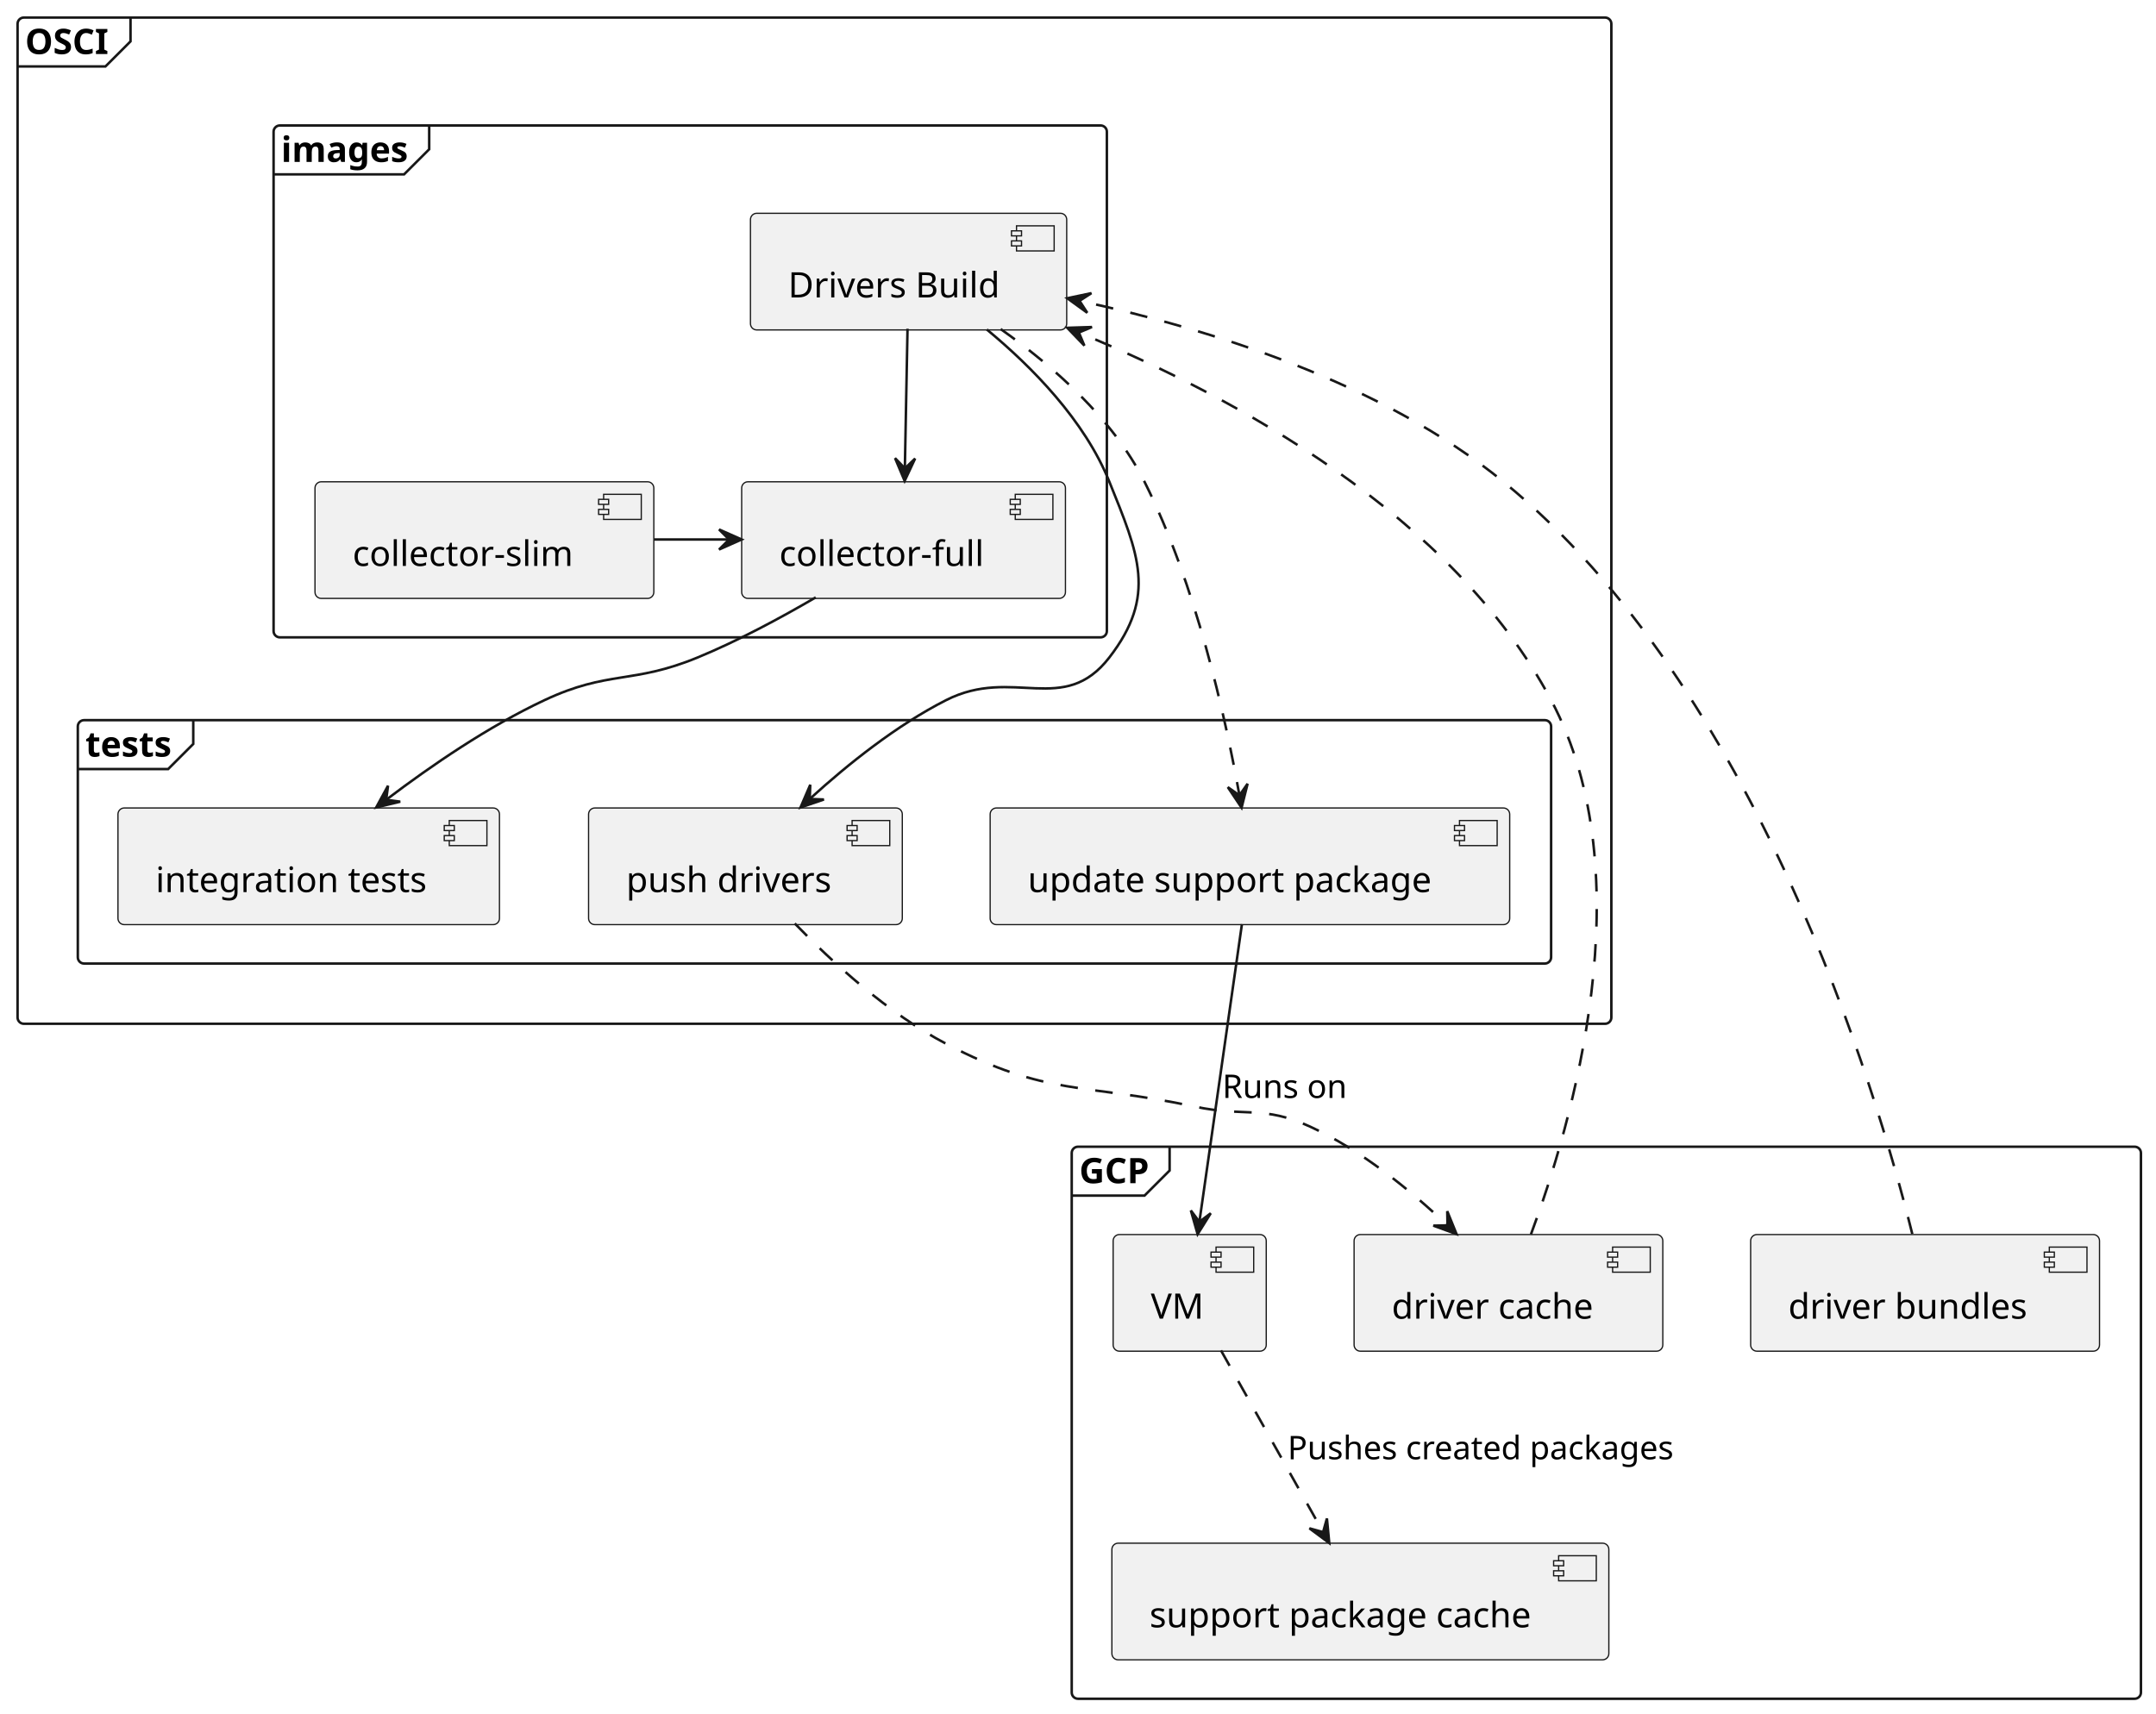
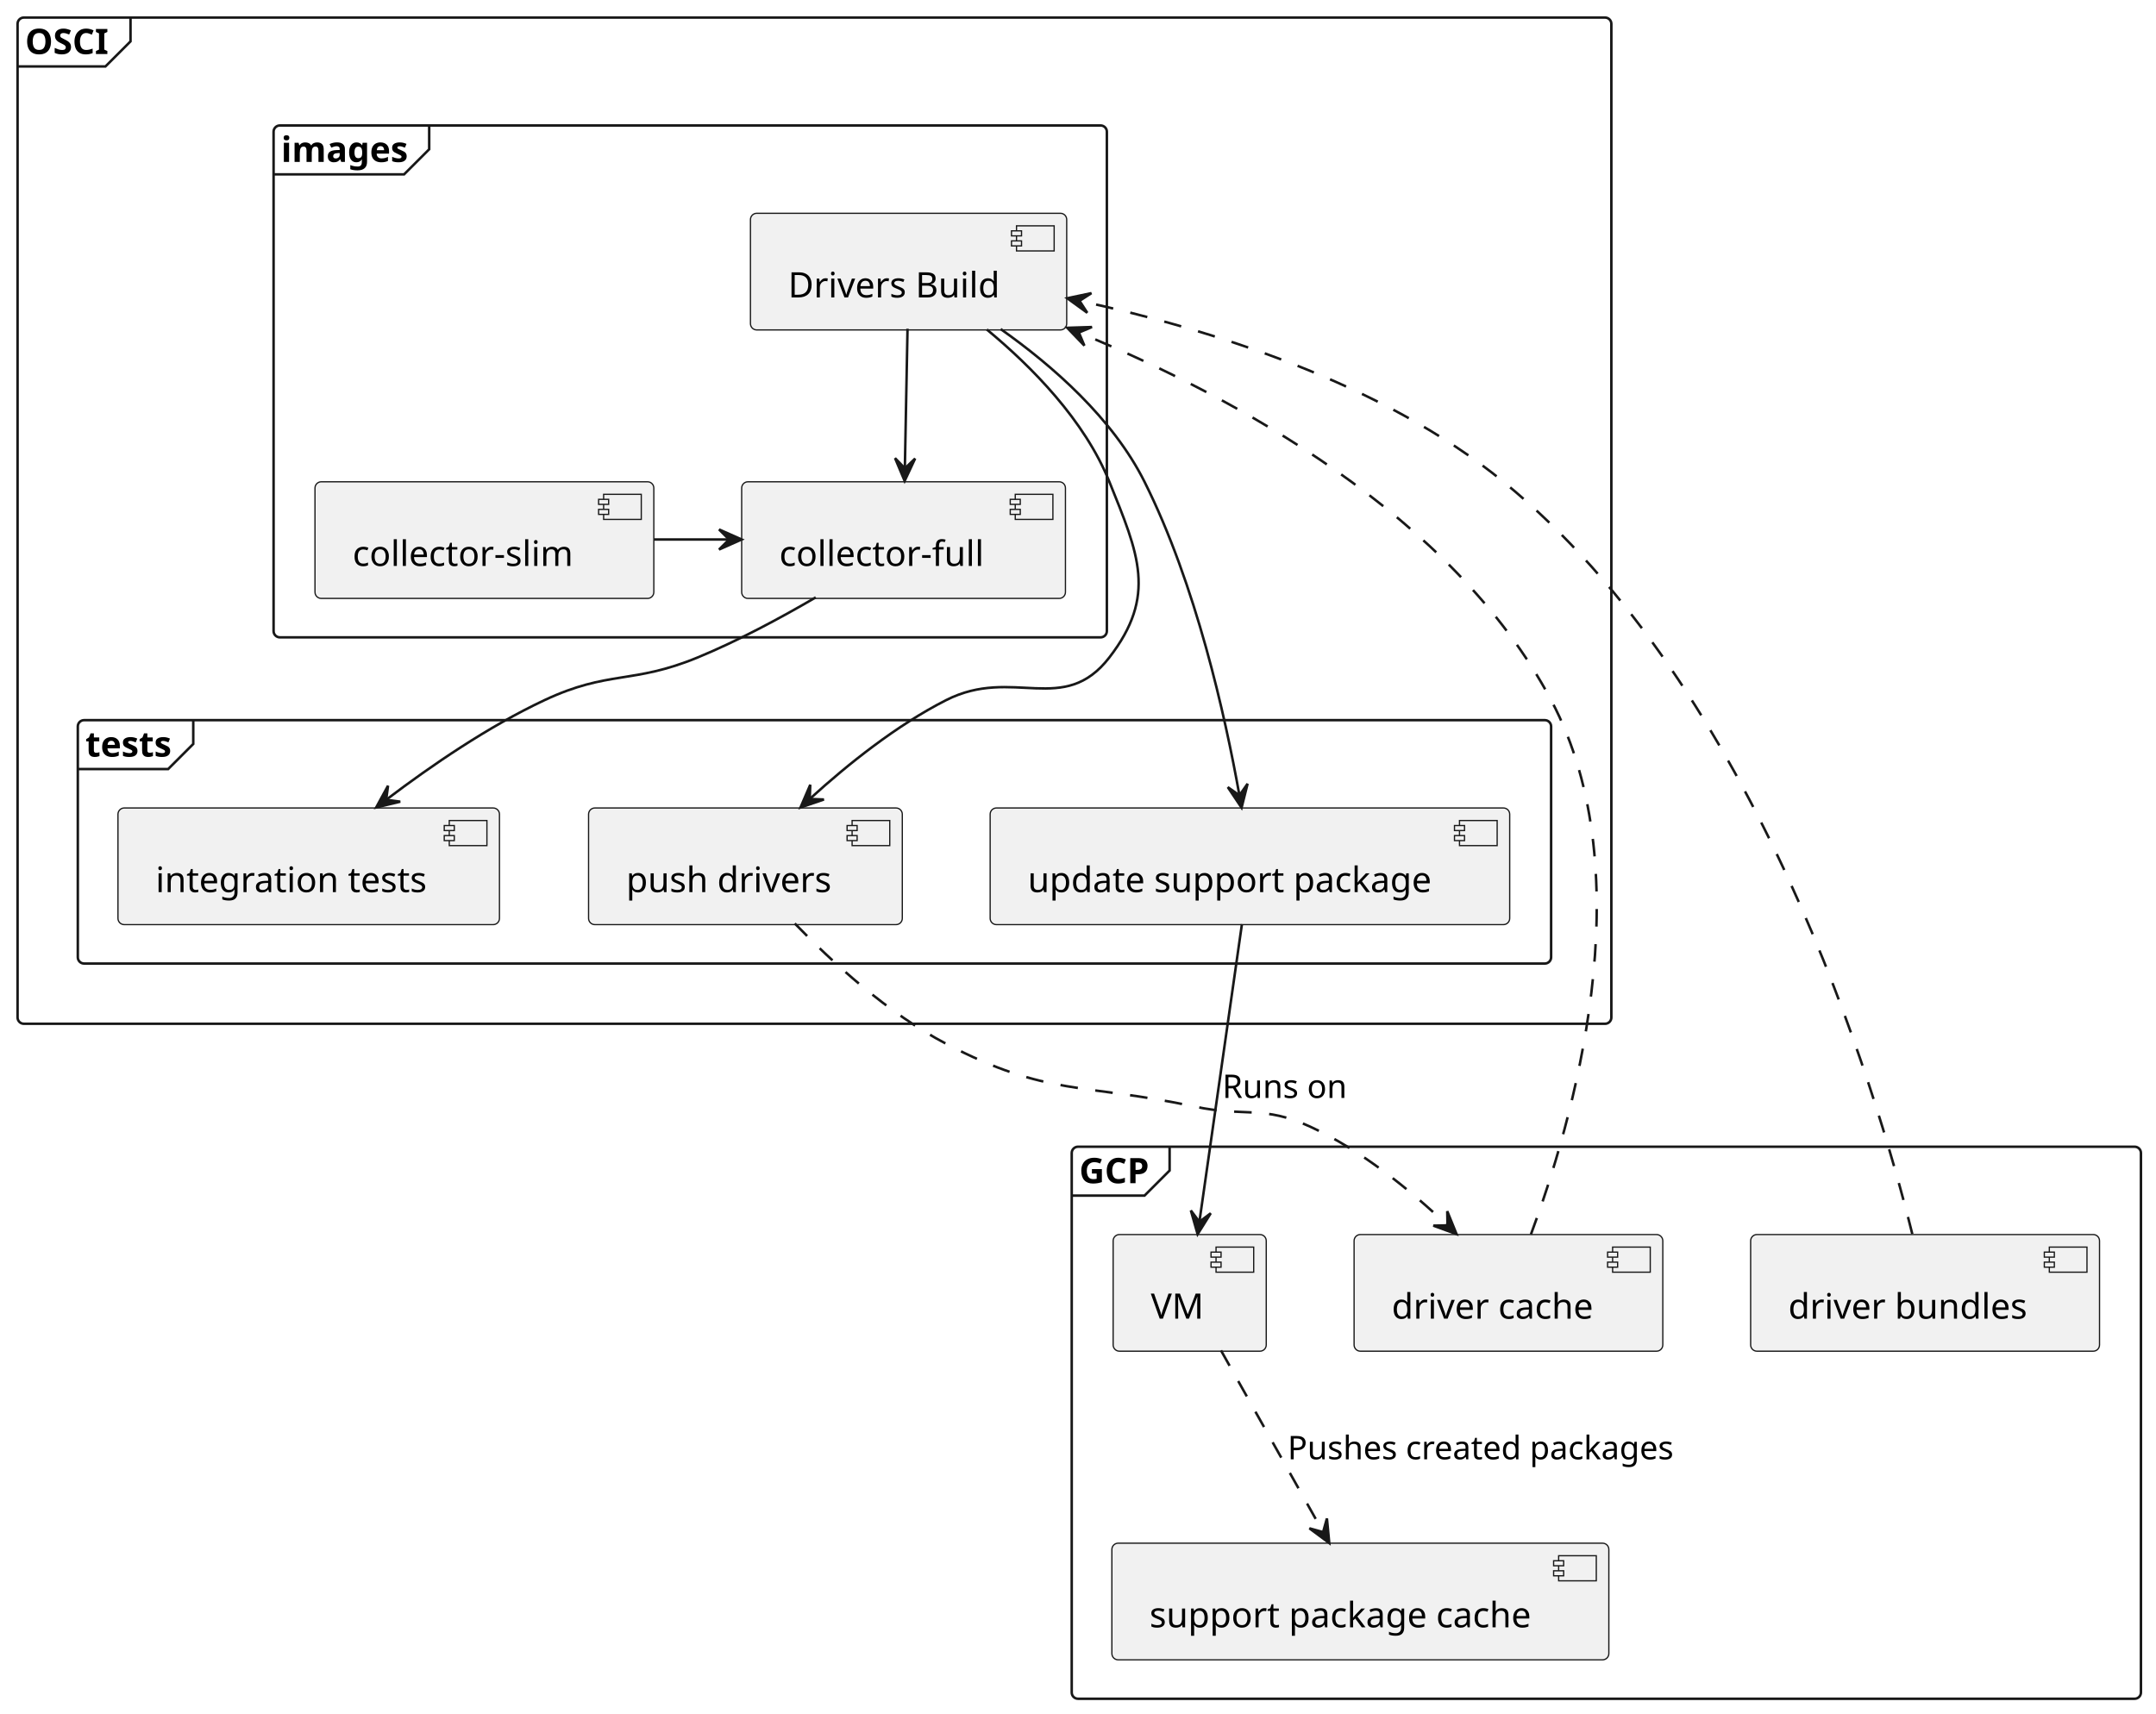
<svg xmlns="http://www.w3.org/2000/svg" contentStyleType="text/css" height="683px" preserveAspectRatio="none" style="width:859px;height:683px;background:#FFFFFF;" version="1.1" viewBox="0 0 859 683" width="859px" zoomAndPan="magnify">
  <defs />
  <g>
    <g id="cluster_GCP">
      <rect fill="none" height="220" rx="2.5" ry="2.5" style="stroke:#181818;stroke-width:1.0;" width="426" x="427" y="457" />
      <path d="M466,457 L466,466.488 L456,476.488 L427,476.488 " fill="none" style="stroke:#181818;stroke-width:1.0;" />
      <text fill="#000000" font-family="sans-serif" font-size="14" font-weight="bold" lengthAdjust="spacing" textLength="29" x="430" y="471.535">GCP</text>
    </g>
    <g id="cluster_OSCI">
      <rect fill="none" height="401" rx="2.5" ry="2.5" style="stroke:#181818;stroke-width:1.0;" width="635" x="7" y="7" />
      <path d="M52,7 L52,16.488 L42,26.488 L7,26.488 " fill="none" style="stroke:#181818;stroke-width:1.0;" />
      <text fill="#000000" font-family="sans-serif" font-size="14" font-weight="bold" lengthAdjust="spacing" textLength="35" x="10" y="21.535">OSCI</text>
    </g>
    <g id="cluster_images">
      <rect fill="none" height="204" rx="2.5" ry="2.5" style="stroke:#181818;stroke-width:1.0;" width="332" x="109" y="50" />
      <path d="M171,50 L171,59.488 L161,69.488 L109,69.488 " fill="none" style="stroke:#181818;stroke-width:1.0;" />
      <text fill="#000000" font-family="sans-serif" font-size="14" font-weight="bold" lengthAdjust="spacing" textLength="52" x="112" y="64.535">images</text>
    </g>
    <g id="cluster_tests">
      <rect fill="none" height="97" rx="2.5" ry="2.5" style="stroke:#181818;stroke-width:1.0;" width="587" x="31" y="287" />
      <path d="M77,287 L77,296.488 L67,306.488 L31,306.488 " fill="none" style="stroke:#181818;stroke-width:1.0;" />
      <text fill="#000000" font-family="sans-serif" font-size="14" font-weight="bold" lengthAdjust="spacing" textLength="36" x="34" y="301.535">tests</text>
    </g>
    <g id="elem_dcache">
      <rect fill="#F1F1F1" height="46.488" rx="2.5" ry="2.5" style="stroke:#181818;stroke-width:0.5;" width="123" x="539.5" y="492" />
      <rect fill="#F1F1F1" height="10" style="stroke:#181818;stroke-width:0.5;" width="15" x="642.5" y="497" />
      <rect fill="#F1F1F1" height="2" style="stroke:#181818;stroke-width:0.5;" width="4" x="640.5" y="499" />
      <rect fill="#F1F1F1" height="2" style="stroke:#181818;stroke-width:0.5;" width="4" x="640.5" y="503" />
      <text fill="#000000" font-family="sans-serif" font-size="14" lengthAdjust="spacing" textLength="83" x="554.5" y="525.535">driver cache</text>
    </g>
    <g id="elem_dbundles">
      <rect fill="#F1F1F1" height="46.488" rx="2.5" ry="2.5" style="stroke:#181818;stroke-width:0.5;" width="139" x="697.5" y="492" />
      <rect fill="#F1F1F1" height="10" style="stroke:#181818;stroke-width:0.5;" width="15" x="816.5" y="497" />
      <rect fill="#F1F1F1" height="2" style="stroke:#181818;stroke-width:0.5;" width="4" x="814.5" y="499" />
      <rect fill="#F1F1F1" height="2" style="stroke:#181818;stroke-width:0.5;" width="4" x="814.5" y="503" />
      <text fill="#000000" font-family="sans-serif" font-size="14" lengthAdjust="spacing" textLength="99" x="712.5" y="525.535">driver bundles</text>
    </g>
    <g id="elem_VM">
      <rect fill="#F1F1F1" height="46.488" rx="2.5" ry="2.5" style="stroke:#181818;stroke-width:0.5;" width="61" x="443.5" y="492" />
      <rect fill="#F1F1F1" height="10" style="stroke:#181818;stroke-width:0.5;" width="15" x="484.5" y="497" />
      <rect fill="#F1F1F1" height="2" style="stroke:#181818;stroke-width:0.5;" width="4" x="482.5" y="499" />
      <rect fill="#F1F1F1" height="2" style="stroke:#181818;stroke-width:0.5;" width="4" x="482.5" y="503" />
      <text fill="#000000" font-family="sans-serif" font-size="14" lengthAdjust="spacing" textLength="21" x="458.5" y="525.535">VM</text>
    </g>
    <g id="elem_supacache">
      <rect fill="#F1F1F1" height="46.488" rx="2.5" ry="2.5" style="stroke:#181818;stroke-width:0.5;" width="198" x="443" y="615" />
      <rect fill="#F1F1F1" height="10" style="stroke:#181818;stroke-width:0.5;" width="15" x="621" y="620" />
      <rect fill="#F1F1F1" height="2" style="stroke:#181818;stroke-width:0.5;" width="4" x="619" y="622" />
      <rect fill="#F1F1F1" height="2" style="stroke:#181818;stroke-width:0.5;" width="4" x="619" y="626" />
      <text fill="#000000" font-family="sans-serif" font-size="14" lengthAdjust="spacing" textLength="158" x="458" y="648.535">support package cache</text>
    </g>
    <g id="elem_dbuild">
      <rect fill="#F1F1F1" height="46.488" rx="2.5" ry="2.5" style="stroke:#181818;stroke-width:0.5;" width="126" x="299" y="85" />
      <rect fill="#F1F1F1" height="10" style="stroke:#181818;stroke-width:0.5;" width="15" x="405" y="90" />
      <rect fill="#F1F1F1" height="2" style="stroke:#181818;stroke-width:0.5;" width="4" x="403" y="92" />
      <rect fill="#F1F1F1" height="2" style="stroke:#181818;stroke-width:0.5;" width="4" x="403" y="96" />
      <text fill="#000000" font-family="sans-serif" font-size="14" lengthAdjust="spacing" textLength="86" x="314" y="118.535">Drivers Build</text>
    </g>
    <g id="elem_collector-slim">
      <rect fill="#F1F1F1" height="46.488" rx="2.5" ry="2.5" style="stroke:#181818;stroke-width:0.5;" width="135" x="125.5" y="192" />
      <rect fill="#F1F1F1" height="10" style="stroke:#181818;stroke-width:0.5;" width="15" x="240.5" y="197" />
      <rect fill="#F1F1F1" height="2" style="stroke:#181818;stroke-width:0.5;" width="4" x="238.5" y="199" />
      <rect fill="#F1F1F1" height="2" style="stroke:#181818;stroke-width:0.5;" width="4" x="238.5" y="203" />
      <text fill="#000000" font-family="sans-serif" font-size="14" lengthAdjust="spacing" textLength="95" x="140.5" y="225.535">collector-slim</text>
    </g>
    <g id="elem_collector-full">
      <rect fill="#F1F1F1" height="46.488" rx="2.5" ry="2.5" style="stroke:#181818;stroke-width:0.5;" width="129" x="295.5" y="192" />
      <rect fill="#F1F1F1" height="10" style="stroke:#181818;stroke-width:0.5;" width="15" x="404.5" y="197" />
      <rect fill="#F1F1F1" height="2" style="stroke:#181818;stroke-width:0.5;" width="4" x="402.5" y="199" />
      <rect fill="#F1F1F1" height="2" style="stroke:#181818;stroke-width:0.5;" width="4" x="402.5" y="203" />
      <text fill="#000000" font-family="sans-serif" font-size="14" lengthAdjust="spacing" textLength="89" x="310.5" y="225.535">collector-full</text>
    </g>
    <g id="elem_its">
      <rect fill="#F1F1F1" height="46.488" rx="2.5" ry="2.5" style="stroke:#181818;stroke-width:0.5;" width="152" x="47" y="322" />
      <rect fill="#F1F1F1" height="10" style="stroke:#181818;stroke-width:0.5;" width="15" x="179" y="327" />
      <rect fill="#F1F1F1" height="2" style="stroke:#181818;stroke-width:0.5;" width="4" x="177" y="329" />
      <rect fill="#F1F1F1" height="2" style="stroke:#181818;stroke-width:0.5;" width="4" x="177" y="333" />
      <text fill="#000000" font-family="sans-serif" font-size="14" lengthAdjust="spacing" textLength="112" x="62" y="355.535">integration tests</text>
    </g>
    <g id="elem_dpush">
      <rect fill="#F1F1F1" height="46.488" rx="2.5" ry="2.5" style="stroke:#181818;stroke-width:0.5;" width="125" x="234.5" y="322" />
      <rect fill="#F1F1F1" height="10" style="stroke:#181818;stroke-width:0.5;" width="15" x="339.5" y="327" />
      <rect fill="#F1F1F1" height="2" style="stroke:#181818;stroke-width:0.5;" width="4" x="337.5" y="329" />
      <rect fill="#F1F1F1" height="2" style="stroke:#181818;stroke-width:0.5;" width="4" x="337.5" y="333" />
      <text fill="#000000" font-family="sans-serif" font-size="14" lengthAdjust="spacing" textLength="85" x="249.5" y="355.535">push drivers</text>
    </g>
    <g id="elem_updatesupa">
      <rect fill="#F1F1F1" height="46.488" rx="2.5" ry="2.5" style="stroke:#181818;stroke-width:0.5;" width="207" x="394.5" y="322" />
      <rect fill="#F1F1F1" height="10" style="stroke:#181818;stroke-width:0.5;" width="15" x="581.5" y="327" />
      <rect fill="#F1F1F1" height="2" style="stroke:#181818;stroke-width:0.5;" width="4" x="579.5" y="329" />
      <rect fill="#F1F1F1" height="2" style="stroke:#181818;stroke-width:0.5;" width="4" x="579.5" y="333" />
      <text fill="#000000" font-family="sans-serif" font-size="14" lengthAdjust="spacing" textLength="167" x="409.5" y="355.535">update support package</text>
    </g>
    <g id="link_VM_supacache">
      <path d="M486.47,538.19 C497.93,558.58 514.92,588.81 527.09,610.46 " fill="none" id="VM-to-supacache" style="stroke:#181818;stroke-width:1.0;stroke-dasharray:7.0,7.0;" />
      <polygon fill="#181818" points="529.61,614.95,528.673,605.146,527.154,610.595,521.705,609.076,529.61,614.95" style="stroke:#181818;stroke-width:1.0;" />
      <text fill="#000000" font-family="sans-serif" font-size="13" lengthAdjust="spacing" textLength="157" x="513" y="581.568">Pushes created packages</text>
    </g>
    <g id="link_dbundles_dbuild">
      <path d="M761.9,491.77 C747.33,433.35 699.88,274.32 599,192 C550.34,152.3 481.4,130.99 430.41,119.96 " fill="none" id="dbundles-to-dbuild" style="stroke:#181818;stroke-width:1.0;stroke-dasharray:7.0,7.0;" />
      <polygon fill="#181818" points="425.22,118.86,433.19,124.646,430.111,119.901,434.856,116.821,425.22,118.86" style="stroke:#181818;stroke-width:1.0;" />
    </g>
    <g id="link_collector-slim_collector-full">
      <path d="M260.52,215 C270.45,215 280.37,215 290.3,215 " fill="none" id="collector-slim-to-collector-full" style="stroke:#181818;stroke-width:1.0;" />
      <polygon fill="#181818" points="295.49,215,286.49,211,290.49,215,286.49,219,295.49,215" style="stroke:#181818;stroke-width:1.0;" />
    </g>
    <g id="link_dbuild_collector-full">
      <path d="M361.58,131.01 C361.27,147.14 360.85,169.15 360.52,186.45 " fill="none" id="dbuild-to-collector-full" style="stroke:#181818;stroke-width:1.0;" />
      <polygon fill="#181818" points="360.43,191.66,364.609,182.742,360.53,186.661,356.611,182.582,360.43,191.66" style="stroke:#181818;stroke-width:1.0;" />
    </g>
    <g id="link_collector-full_its">
      <path d="M325.01,238.07 C310.8,246.38 293.99,255.4 278,262 C251.99,272.74 242.48,267.05 217,279 C194.64,289.48 171.81,305.13 154.24,318.45 " fill="none" id="collector-full-to-its" style="stroke:#181818;stroke-width:1.0;" />
      <polygon fill="#181818" points="149.89,321.78,159.467,319.481,153.859,318.739,154.601,313.131,149.89,321.78" style="stroke:#181818;stroke-width:1.0;" />
    </g>
    <g id="link_dbuild_dpush">
      <path d="M393.17,131.31 C411.15,146.2 432.12,167.5 442,192 C453.64,220.85 461.01,237.37 442,262 C423.75,285.64 403.64,265.5 377,279 C357.16,289.06 337.72,304.67 322.98,318.08 " fill="none" id="dbuild-to-dpush" style="stroke:#181818;stroke-width:1.0;" />
      <polygon fill="#181818" points="318.94,321.8,328.261,318.62,322.608,318.403,322.825,312.75,318.94,321.8" style="stroke:#181818;stroke-width:1.0;" />
    </g>
    <g id="link_dpush_dcache">
      <path d="M316.66,368.04 C331.72,383.62 353.79,403.83 377,416 C417.19,437.08 431.61,431.55 476,441 C496.3,445.32 503.14,440.34 522,449 C542.36,458.35 561.84,474.26 576.36,488.01 " fill="none" id="dpush-to-dcache" style="stroke:#181818;stroke-width:1.0;stroke-dasharray:7.0,7.0;" />
      <polygon fill="#181818" points="580.32,491.82,576.618,482.693,576.721,488.349,571.065,488.452,580.32,491.82" style="stroke:#181818;stroke-width:1.0;" />
    </g>
    <g id="link_dcache_dbuild">
      <path d="M609.94,491.99 C626.14,448.4 655.36,349.25 618,279 C578.75,205.2 491.66,158.06 429.99,132.59 " fill="none" id="dcache-to-dbuild" style="stroke:#181818;stroke-width:1.0;stroke-dasharray:7.0,7.0;" />
      <polygon fill="#181818" points="425.22,130.64,432.046,137.74,429.851,132.526,435.064,130.331,425.22,130.64" style="stroke:#181818;stroke-width:1.0;" />
    </g>
    <g id="link_dbuild_updatesupa">
-       <path d="M398.69,131.14 C419.29,145.68 443.33,166.69 456,192 C476.51,232.96 488.15,285.31 493.76,316.66 " fill="none" id="dbuild-to-updatesupa" style="stroke:#181818;stroke-width:1.0;stroke-dasharray:7.0,7.0;" />
+       <path d="M398.69,131.14 C419.29,145.68 443.33,166.69 456,192 C476.51,232.96 488.15,285.31 493.76,316.66 " fill="none" id="dbuild-to-updatesupa" style="stroke:#181818;stroke-width:1.0;" />
      <polygon fill="#181818" points="494.67,321.89,497.069,312.338,493.813,316.964,489.187,313.709,494.67,321.89" style="stroke:#181818;stroke-width:1.0;" />
    </g>
    <g id="link_updatesupa_VM">
      <path d="M494.81,368.31 C490.44,398.89 482.6,453.8 477.89,486.77 " fill="none" id="updatesupa-to-VM" style="stroke:#181818;stroke-width:1.0;" />
      <polygon fill="#181818" points="477.16,491.87,482.382,483.52,477.861,486.919,474.462,482.398,477.16,491.87" style="stroke:#181818;stroke-width:1.0;" />
      <text fill="#000000" font-family="sans-serif" font-size="13" lengthAdjust="spacing" textLength="51" x="487" y="437.568">Runs on</text>
    </g>
  </g>
</svg>
